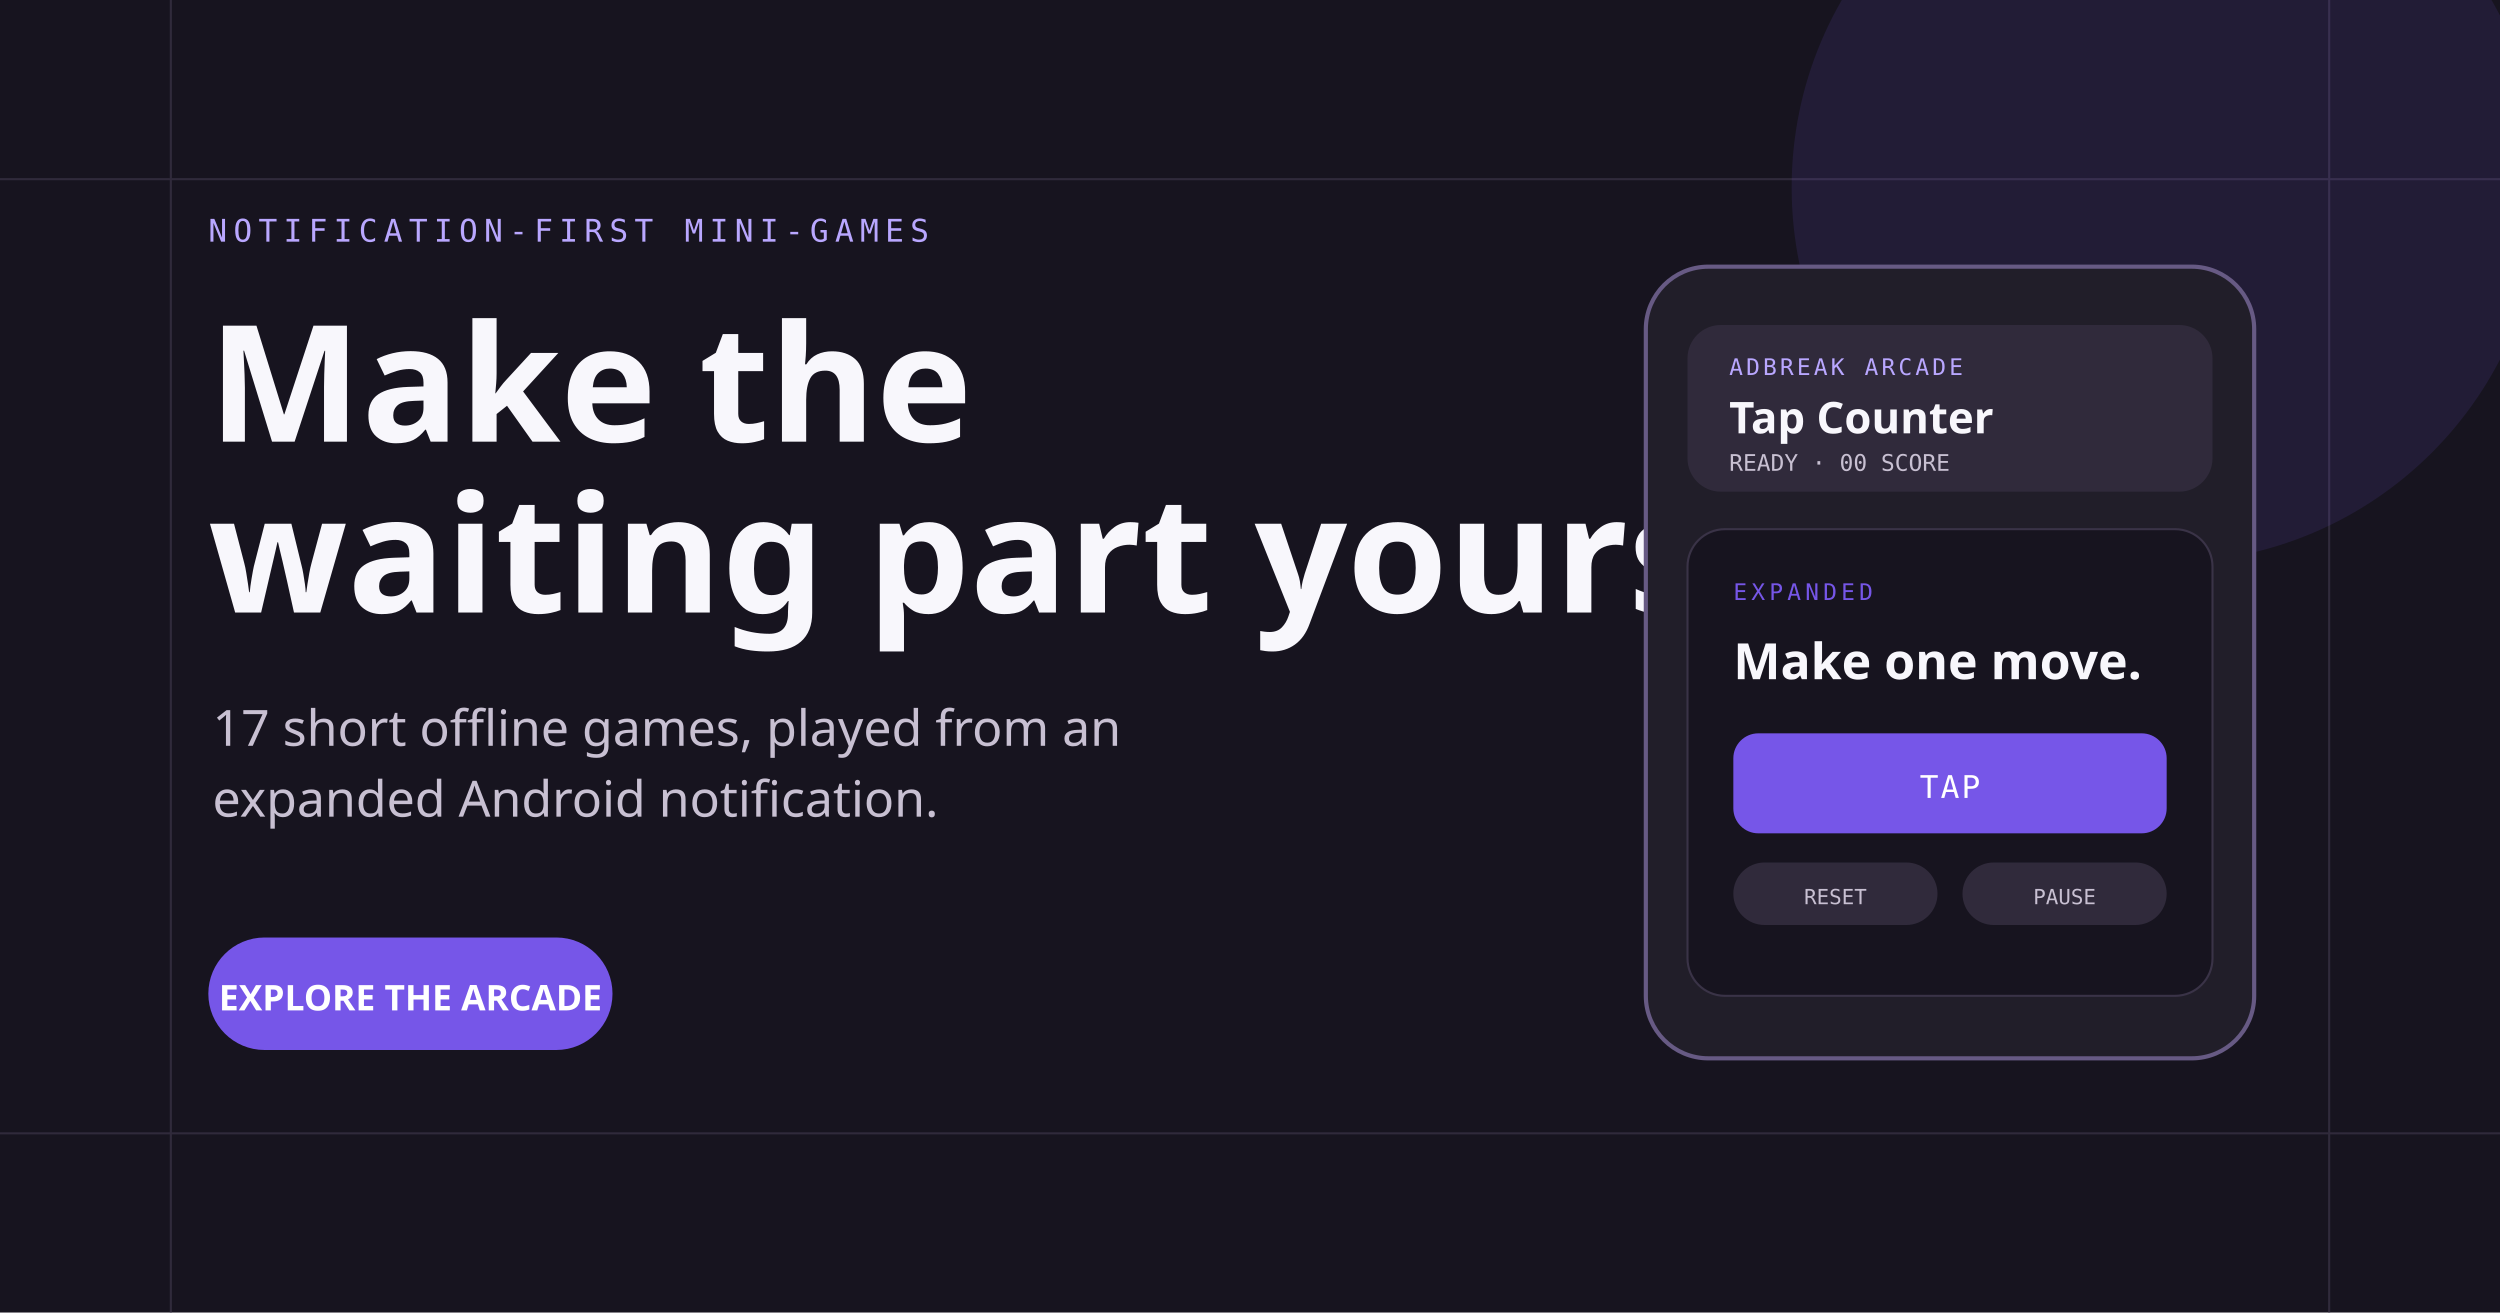
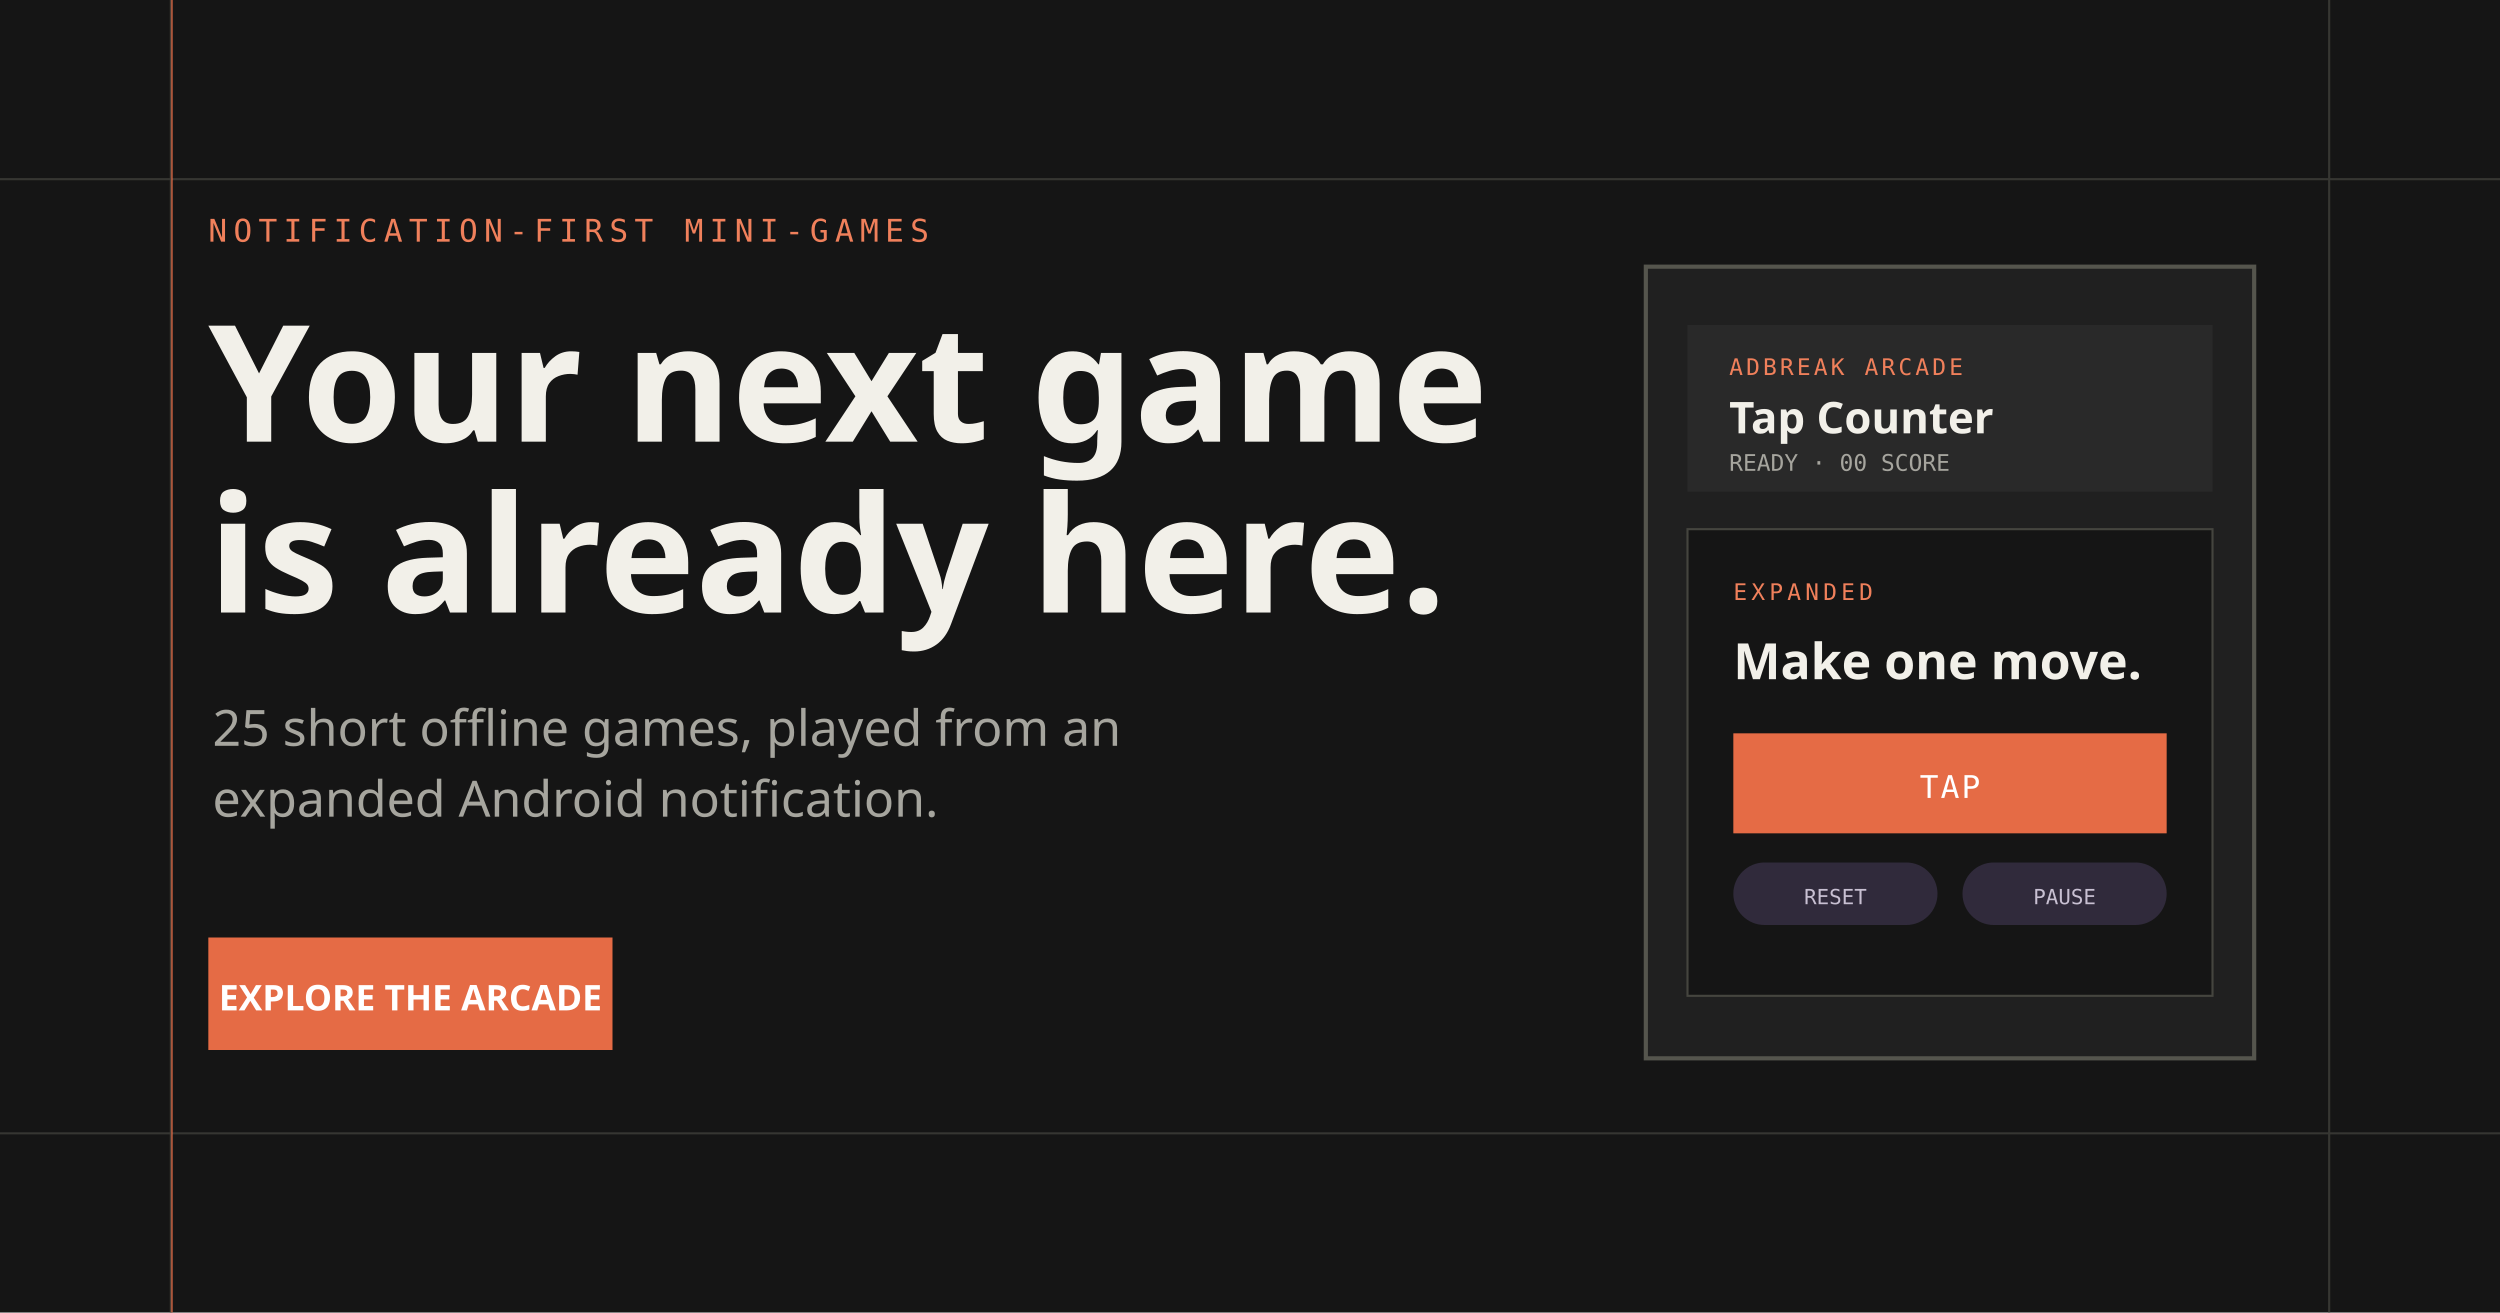
<svg xmlns="http://www.w3.org/2000/svg" width="1200" height="630" viewBox="0 0 1200 630" role="img" aria-labelledby="title desc">
-   <rect width="1200" height="630" fill="#17141f" />
-   <path d="M0 86h1200M0 544h1200M82 0v630M1118 0v630" stroke="#3a3347" stroke-width="1" opacity=".7" />
-   <circle cx="1040" cy="90" r="180" fill="#7656E8" opacity=".12" />
+   <rect width="1200" height="630" fill="#151515" />
+   <path d="M0 86h1200M0 544h1200M82 0v630M1118 0v630" stroke="#45453f" stroke-width="1" opacity=".7" />
+   <rect x="82" y="0" width="1" height="630" fill="#e56b45" opacity=".65" />
  <g transform="translate(100 116)">
-     <text x="0" y="0" fill="#b9a7ff" font-family="monospace" font-size="15" letter-spacing="3">NOTIFICATION-FIRST MINI-GAMES</text>
-     <text x="0" y="96" fill="#f8f7fc" font-family="system-ui,sans-serif" font-weight="700" font-size="78">Make the</text>
-     <text x="0" y="178" fill="#f8f7fc" font-family="system-ui,sans-serif" font-weight="700" font-size="78">waiting part yours.</text>
-     <text x="2" y="242" fill="#c8c0d2" font-family="system-ui,sans-serif" font-size="24">17 short offline games, played from an</text>
-     <text x="2" y="276" fill="#c8c0d2" font-family="system-ui,sans-serif" font-size="24">expanded Android notification.</text>
-     <rect x="0" y="334" width="194" height="54" rx="27" fill="#7656E8" />
+     <text x="0" y="0" fill="#f0805b" font-family="monospace" font-size="15" letter-spacing="3">NOTIFICATION-FIRST MINI-GAMES</text>
+     <text x="0" y="96" fill="#f2f0e9" font-family="system-ui,sans-serif" font-weight="700" font-size="78">Your next game</text>
+     <text x="0" y="178" fill="#f2f0e9" font-family="system-ui,sans-serif" font-weight="700" font-size="78">is already here.</text>
+     <text x="2" y="242" fill="#a6a59e" font-family="system-ui,sans-serif" font-size="24">25 short offline games, played from an</text>
+     <text x="2" y="276" fill="#a6a59e" font-family="system-ui,sans-serif" font-size="24">expanded Android notification.</text>
+     <rect x="0" y="334" width="194" height="54" fill="#e56b45" />
    <text x="97" y="369" text-anchor="middle" fill="#fff" font-family="system-ui,sans-serif" font-weight="700" font-size="17">EXPLORE THE ARCADE</text>
  </g>
  <g transform="translate(790 128)">
-     <rect width="292" height="380" rx="30" fill="#211e29" stroke="#675a84" stroke-width="2" />
-     <rect x="20" y="28" width="252" height="80" rx="16" fill="#302a3b" />
-     <text x="40" y="52" fill="#b9a7ff" font-family="monospace" font-size="11" letter-spacing="1.5">ADBREAK ARCADE</text>
-     <text x="40" y="80" fill="#f8f7fc" font-family="system-ui,sans-serif" font-weight="700" font-size="21">Tap Counter</text>
-     <text x="40" y="98" fill="#c8c0d2" font-family="monospace" font-size="11">READY · 00 SCORE</text>
-     <rect x="20" y="126" width="252" height="224" rx="18" fill="#17141f" stroke="#3a3347" />
-     <text x="42" y="160" fill="#7656E8" font-family="monospace" font-size="11" letter-spacing="2">EXPANDED</text>
-     <text x="42" y="198" fill="#f8f7fc" font-family="system-ui,sans-serif" font-weight="700" font-size="24">Make one move.</text>
-     <rect x="42" y="224" width="208" height="48" rx="12" fill="#7656E8" />
+     <rect width="292" height="380" fill="#202020" stroke="#55554d" stroke-width="2" />
+     <rect x="20" y="28" width="252" height="80" fill="#292929" />
+     <text x="40" y="52" fill="#f0805b" font-family="monospace" font-size="11" letter-spacing="1.5">ADBREAK ARCADE</text>
+     <text x="40" y="80" fill="#f2f0e9" font-family="system-ui,sans-serif" font-weight="700" font-size="21">Tap Counter</text>
+     <text x="40" y="98" fill="#a6a59e" font-family="monospace" font-size="11">READY · 00 SCORE</text>
+     <rect x="20" y="126" width="252" height="224" fill="#151515" stroke="#45453f" />
+     <text x="42" y="160" fill="#f0805b" font-family="monospace" font-size="11" letter-spacing="2">EXPANDED</text>
+     <text x="42" y="198" fill="#f2f0e9" font-family="system-ui,sans-serif" font-weight="700" font-size="24">Make one move.</text>
+     <rect x="42" y="224" width="208" height="48" fill="#e56b45" />
    <text x="146" y="255" text-anchor="middle" fill="#fff" font-family="monospace" font-size="15" letter-spacing="1">TAP</text>
    <rect x="42" y="286" width="98" height="30" rx="15" fill="#302a3b" />
    <rect x="152" y="286" width="98" height="30" rx="15" fill="#302a3b" />
    <text x="91" y="306" text-anchor="middle" fill="#c8c0d2" font-family="monospace" font-size="10">RESET</text>
    <text x="201" y="306" text-anchor="middle" fill="#c8c0d2" font-family="monospace" font-size="10">PAUSE</text>
  </g>
</svg>
